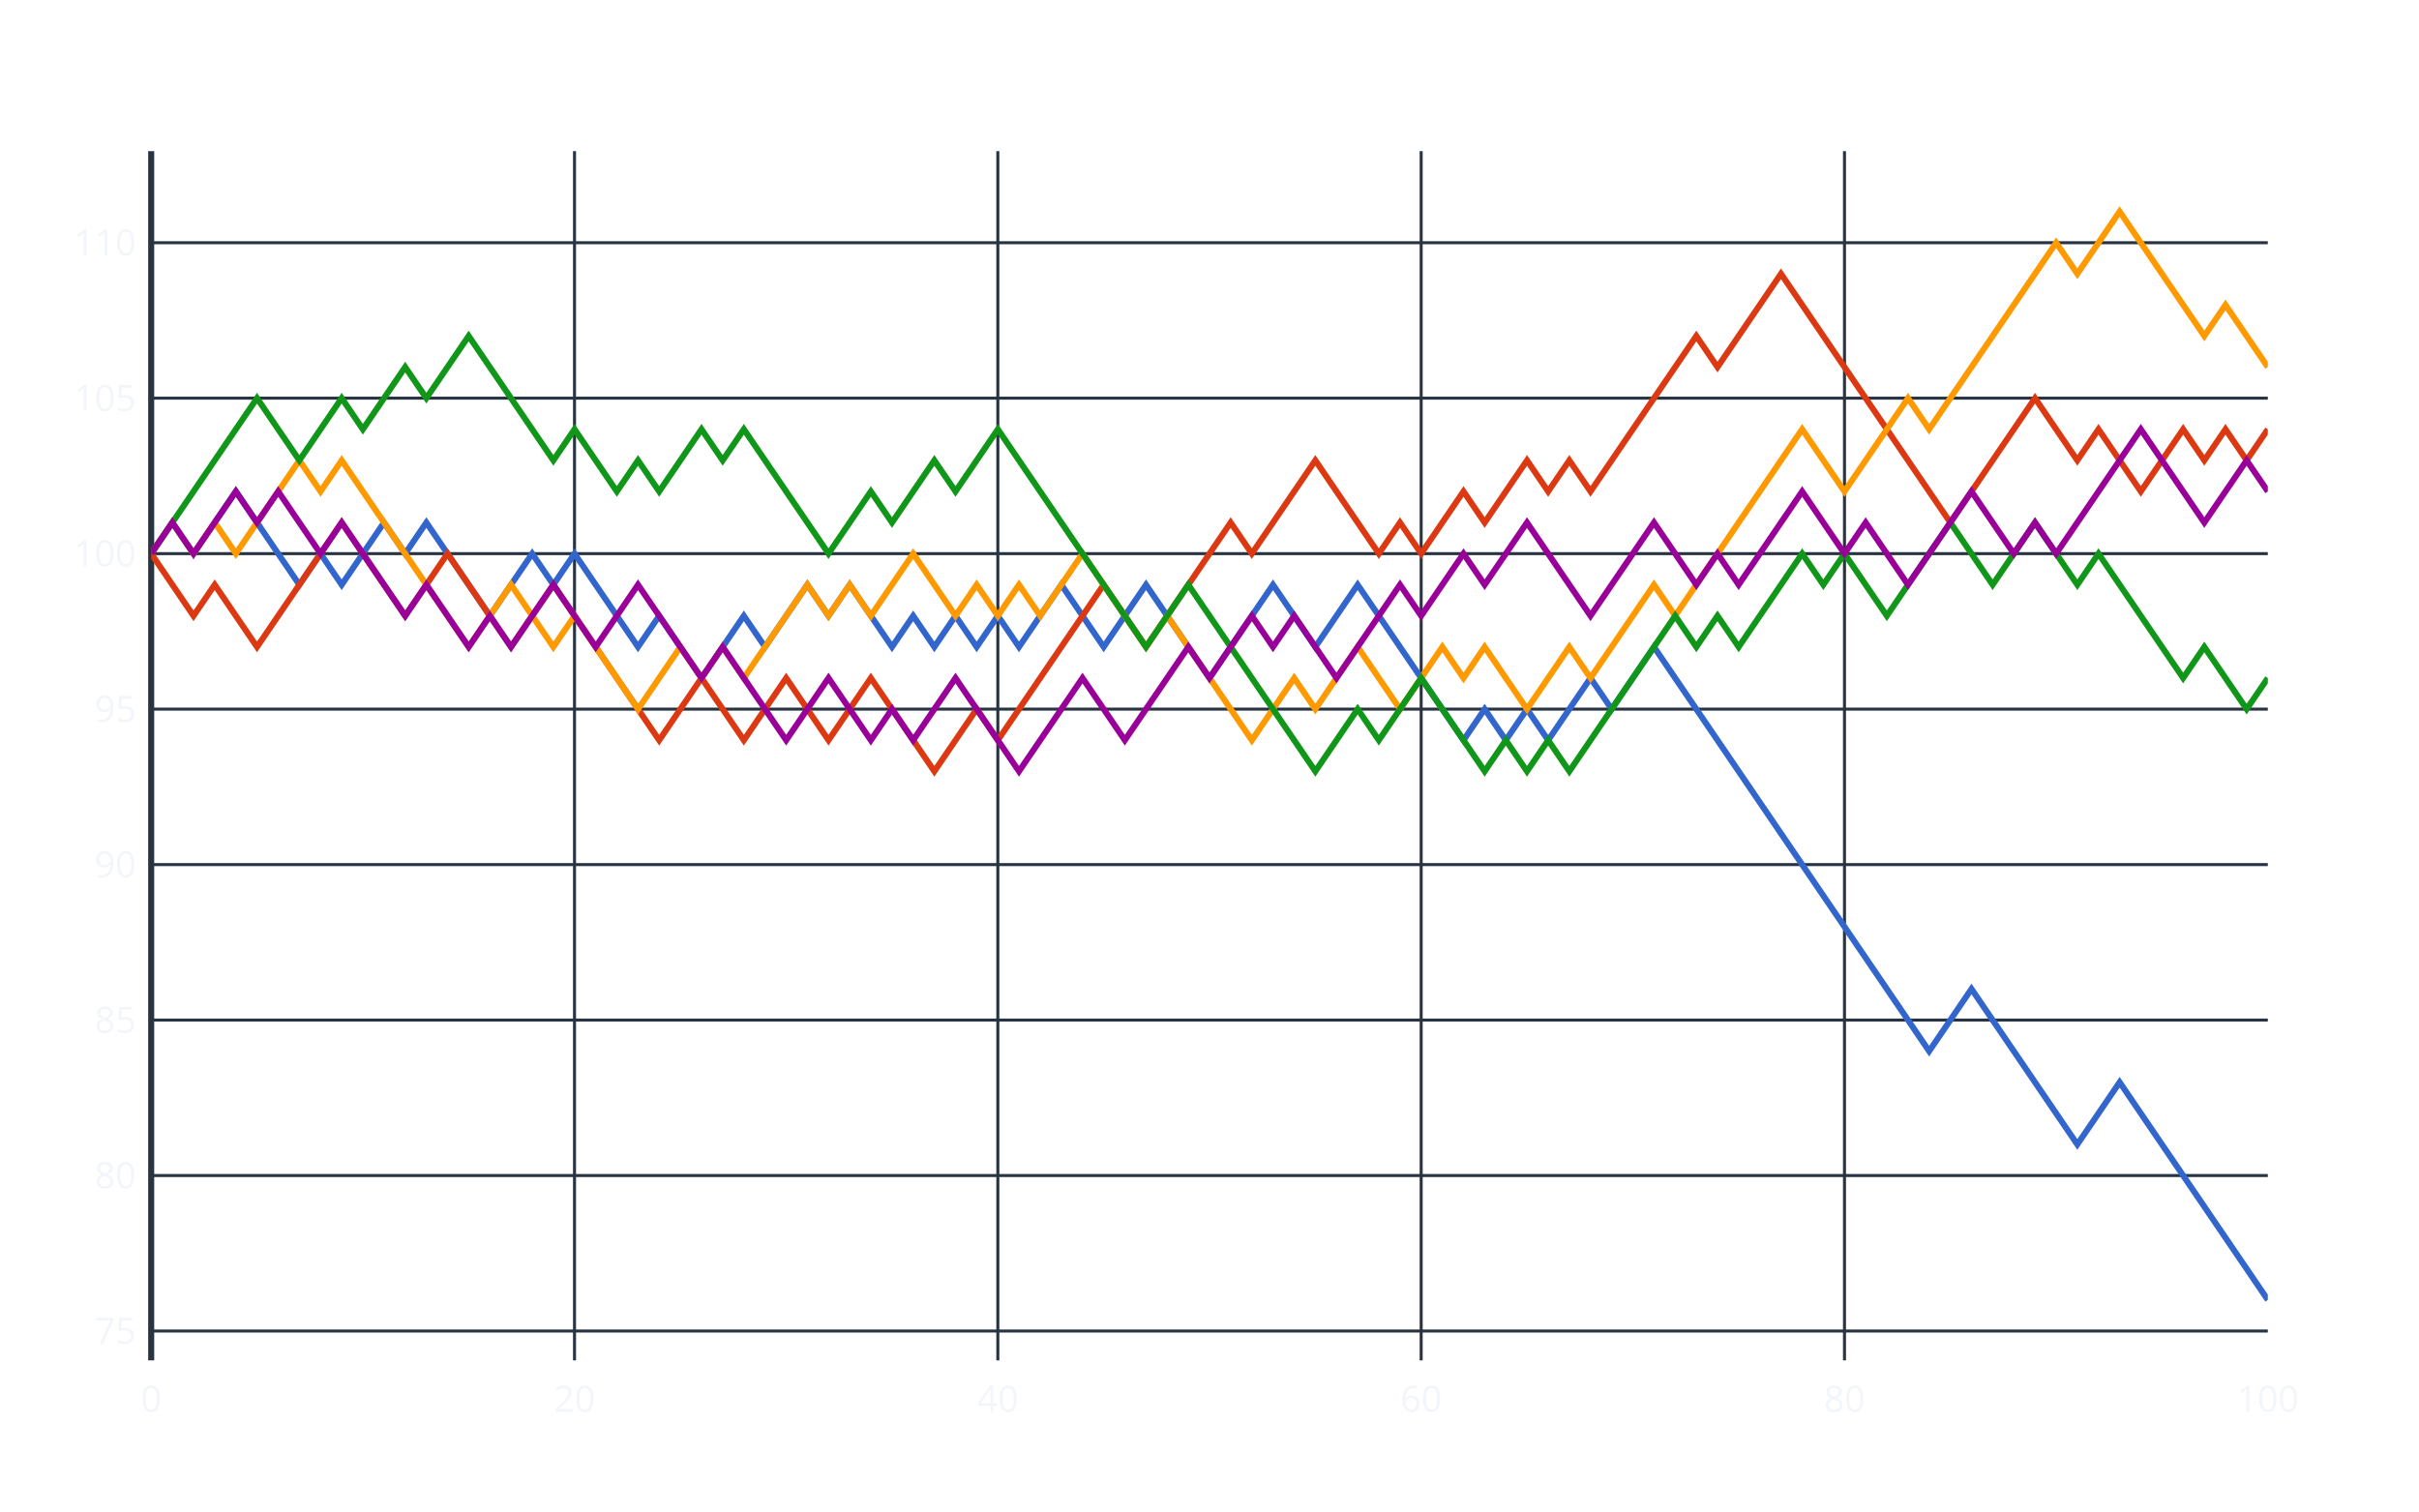
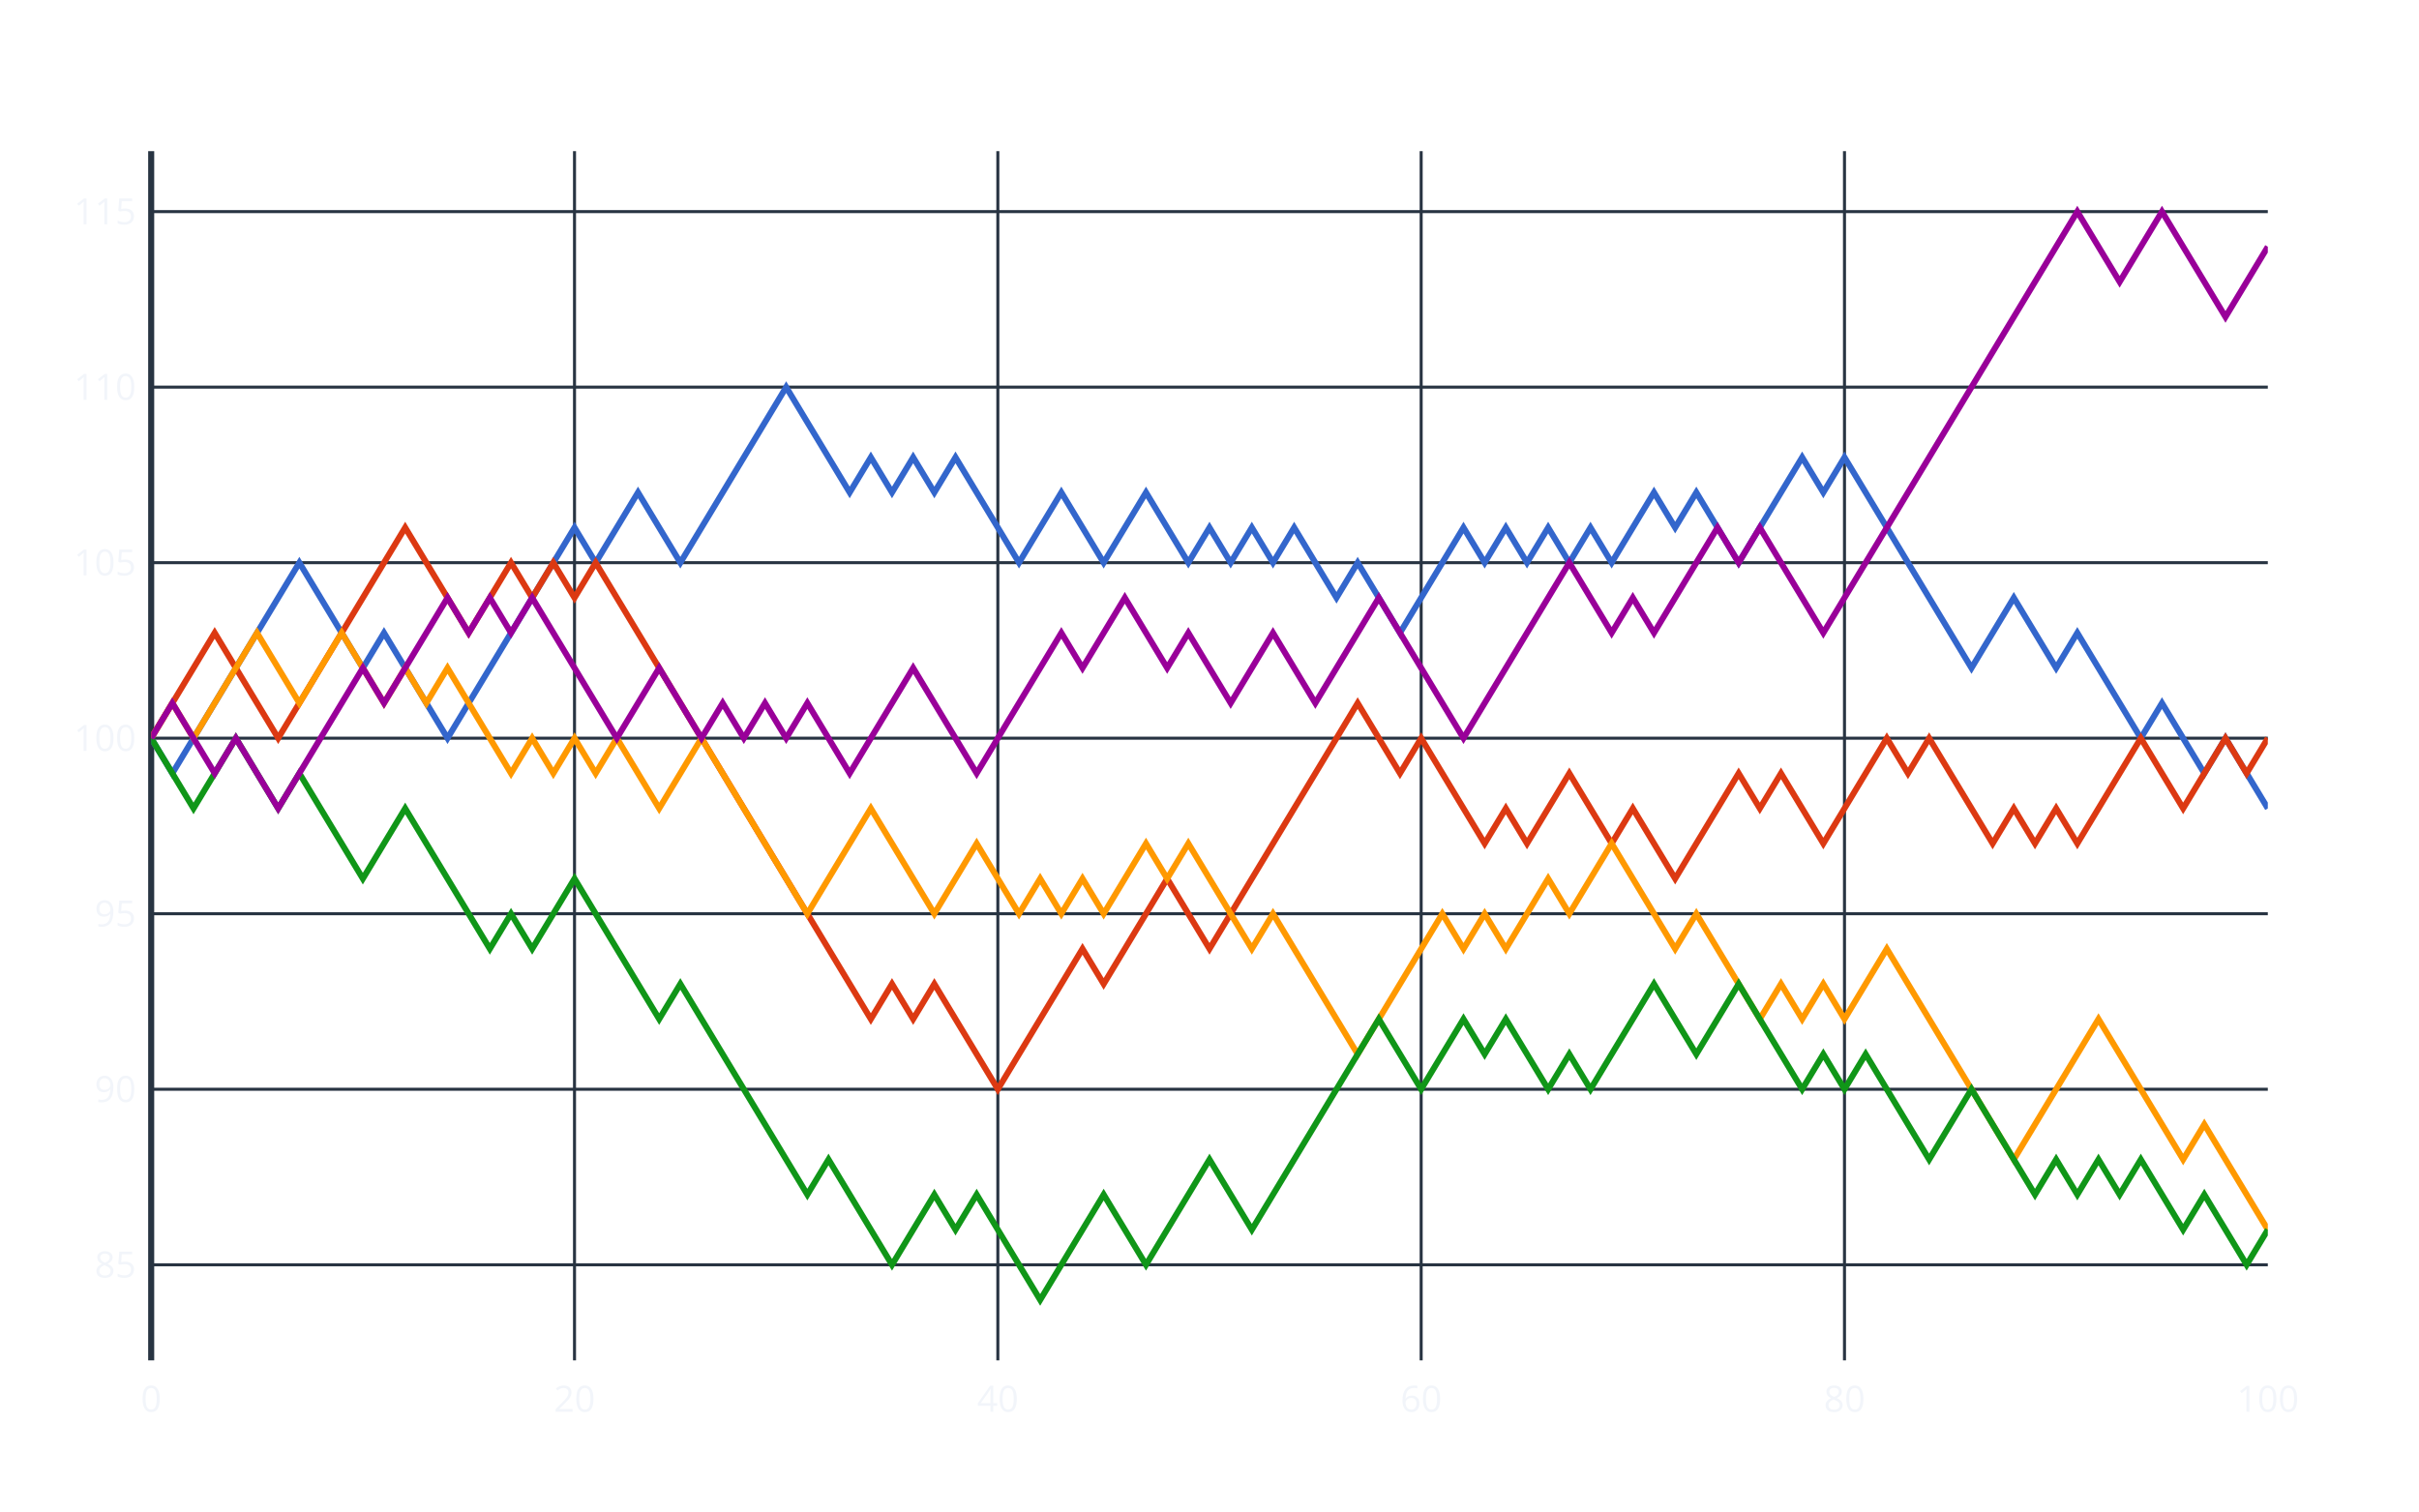
<svg xmlns="http://www.w3.org/2000/svg" class="main-svg" width="800" height="500" style="" viewBox="0 0 800 500">
  <rect x="0" y="0" width="800" height="500" style="fill: rgb(0, 0, 0); fill-opacity: 0;" />
-   <defs id="defs-5b412b">
+   <defs id="defs-c64aaa">
    <g class="clips">
-       <clipPath id="clip5b412bxyplot" class="plotclip">
+       <clipPath id="clipc64aaaxyplot" class="plotclip">
        <rect width="700" height="400" />
      </clipPath>
-       <clipPath class="axesclip" id="clip5b412bx">
+       <clipPath class="axesclip" id="clipc64aaax">
        <rect x="50" y="0" width="700" height="500" />
      </clipPath>
-       <clipPath class="axesclip" id="clip5b412by">
+       <clipPath class="axesclip" id="clipc64aaay">
        <rect x="0" y="50" width="800" height="400" />
      </clipPath>
-       <clipPath class="axesclip" id="clip5b412bxy">
+       <clipPath class="axesclip" id="clipc64aaaxy">
        <rect x="50" y="50" width="700" height="400" />
      </clipPath>
    </g>
    <g class="gradients" />
    <g class="patterns" />
  </defs>
  <g class="bglayer">
    <rect class="bg" x="46" y="46" width="708" height="408" style="fill: rgb(0, 0, 0); fill-opacity: 0; stroke-width: 0;" />
  </g>
  <g class="layer-below">
    <g class="imagelayer" />
    <g class="shapelayer" />
  </g>
  <g class="cartesianlayer">
    <g class="subplot xy">
      <g class="layer-subplot">
        <g class="shapelayer" />
        <g class="imagelayer" />
      </g>
      <g class="minor-gridlayer">
        <g class="x" />
        <g class="y" />
      </g>
      <g class="gridlayer">
        <g class="x">
          <path class="xgrid crisp" transform="translate(190,0)" d="M0,50v400" style="stroke: rgb(40, 52, 66); stroke-opacity: 1; stroke-width: 1px;" />
          <path class="xgrid crisp" transform="translate(330,0)" d="M0,50v400" style="stroke: rgb(40, 52, 66); stroke-opacity: 1; stroke-width: 1px;" />
          <path class="xgrid crisp" transform="translate(470,0)" d="M0,50v400" style="stroke: rgb(40, 52, 66); stroke-opacity: 1; stroke-width: 1px;" />
          <path class="xgrid crisp" transform="translate(610,0)" d="M0,50v400" style="stroke: rgb(40, 52, 66); stroke-opacity: 1; stroke-width: 1px;" />
        </g>
        <g class="y">
-           <path class="ygrid crisp" transform="translate(0,440.29)" d="M50,0h700" style="stroke: rgb(40, 52, 66); stroke-opacity: 1; stroke-width: 1px;" />
-           <path class="ygrid crisp" transform="translate(0,388.86)" d="M50,0h700" style="stroke: rgb(40, 52, 66); stroke-opacity: 1; stroke-width: 1px;" />
-           <path class="ygrid crisp" transform="translate(0,337.43)" d="M50,0h700" style="stroke: rgb(40, 52, 66); stroke-opacity: 1; stroke-width: 1px;" />
-           <path class="ygrid crisp" transform="translate(0,286)" d="M50,0h700" style="stroke: rgb(40, 52, 66); stroke-opacity: 1; stroke-width: 1px;" />
-           <path class="ygrid crisp" transform="translate(0,234.57)" d="M50,0h700" style="stroke: rgb(40, 52, 66); stroke-opacity: 1; stroke-width: 1px;" />
-           <path class="ygrid crisp" transform="translate(0,183.14)" d="M50,0h700" style="stroke: rgb(40, 52, 66); stroke-opacity: 1; stroke-width: 1px;" />
-           <path class="ygrid crisp" transform="translate(0,131.71)" d="M50,0h700" style="stroke: rgb(40, 52, 66); stroke-opacity: 1; stroke-width: 1px;" />
-           <path class="ygrid crisp" transform="translate(0,80.29)" d="M50,0h700" style="stroke: rgb(40, 52, 66); stroke-opacity: 1; stroke-width: 1px;" />
+           <path class="ygrid crisp" transform="translate(0,418.39)" d="M50,0h700" style="stroke: rgb(40, 52, 66); stroke-opacity: 1; stroke-width: 1px;" />
+           <path class="ygrid crisp" transform="translate(0,360.32)" d="M50,0h700" style="stroke: rgb(40, 52, 66); stroke-opacity: 1; stroke-width: 1px;" />
+           <path class="ygrid crisp" transform="translate(0,302.26)" d="M50,0h700" style="stroke: rgb(40, 52, 66); stroke-opacity: 1; stroke-width: 1px;" />
+           <path class="ygrid crisp" transform="translate(0,244.19)" d="M50,0h700" style="stroke: rgb(40, 52, 66); stroke-opacity: 1; stroke-width: 1px;" />
+           <path class="ygrid crisp" transform="translate(0,186.13)" d="M50,0h700" style="stroke: rgb(40, 52, 66); stroke-opacity: 1; stroke-width: 1px;" />
+           <path class="ygrid crisp" transform="translate(0,128.06)" d="M50,0h700" style="stroke: rgb(40, 52, 66); stroke-opacity: 1; stroke-width: 1px;" />
+           <path class="ygrid crisp" transform="translate(0,70)" d="M50,0h700" style="stroke: rgb(40, 52, 66); stroke-opacity: 1; stroke-width: 1px;" />
        </g>
      </g>
      <g class="zerolinelayer">
        <path class="xzl zl crisp" transform="translate(50,0)" d="M0,50v400" style="stroke: rgb(40, 52, 66); stroke-opacity: 1; stroke-width: 2px;" />
      </g>
      <path class="xlines-below" />
      <path class="ylines-below" />
      <g class="overlines-below" />
      <g class="xaxislayer-below" />
      <g class="yaxislayer-below" />
      <g class="overaxes-below" />
-       <g class="plot" transform="translate(50,50)" clip-path="url(#clip5b412bxyplot)">
+       <g class="plot" transform="translate(50,50)" clip-path="url(#clipc64aaaxyplot)">
        <g class="scatterlayer mlayer">
-           <g class="trace scatter tracebb29a5" style="stroke-miterlimit: 2; opacity: 1;">
+           <g class="trace scatter tracef526df" style="stroke-miterlimit: 2; opacity: 1;">
            <g class="fills" />
            <g class="errorbars" />
            <g class="lines">
-               <path class="js-line" d="M0,133.14L7,122.86L14,133.14L28,112.57L35,122.86L49,143.43L56,133.14L63,143.43L70,133.14L77,122.86L84,133.14L91,122.86L98,133.14L112,153.71L119,143.43L126,133.14L133,143.43L140,133.14L147,143.43L161,164L168,153.71L182,174.29L189,164L196,153.71L203,164L217,143.43L224,153.71L231,143.43L238,153.71L245,164L252,153.71L259,164L266,153.71L273,164L280,153.71L287,164L294,153.71L301,143.43L308,153.71L315,164L322,153.71L329,143.43L336,153.71L350,174.29L357,164L371,143.43L378,153.71L385,164L392,153.71L399,143.43L406,153.71L434,194.86L441,184.57L448,194.86L455,184.57L462,194.86L469,184.57L476,174.29L483,184.57L497,164L504,174.29L588,297.71L595,287.43L602,277.14L609,287.43L637,328.57L644,318.29L651,308L658,318.29L700,380" style="vector-effect: none; fill: none; stroke: rgb(51, 102, 204); stroke-opacity: 1; stroke-width: 2px; opacity: 1;" />
+               <path class="js-line" d="M0,194.19L7,205.81L14,194.19L49,136.13L56,147.74L70,170.97L77,159.35L98,194.19L105,182.58L140,124.52L147,136.13L161,112.9L168,124.52L175,136.13L182,124.52L210,78.06L217,89.68L231,112.9L238,101.29L245,112.9L252,101.29L259,112.9L266,101.29L287,136.13L294,124.52L301,112.9L308,124.52L315,136.13L322,124.52L329,112.9L336,124.52L343,136.13L350,124.52L357,136.13L364,124.52L371,136.13L378,124.52L392,147.74L399,136.13L413,159.35L420,147.74L434,124.52L441,136.13L448,124.52L455,136.13L462,124.52L469,136.13L476,124.52L483,136.13L497,112.9L504,124.52L511,112.9L518,124.52L525,136.13L532,124.52L546,101.29L553,112.9L560,101.29L567,112.9L602,170.97L609,159.35L616,147.74L623,159.35L630,170.97L637,159.35L658,194.19L665,182.58L679,205.81L686,194.19L700,217.42" style="vector-effect: none; fill: none; stroke: rgb(51, 102, 204); stroke-opacity: 1; stroke-width: 2px; opacity: 1;" />
            </g>
            <g class="points" />
            <g class="text" />
          </g>
-           <g class="trace scatter trace8d0fa4" style="stroke-miterlimit: 2; opacity: 1;">
+           <g class="trace scatter trace9cd233" style="stroke-miterlimit: 2; opacity: 1;">
            <g class="fills" />
            <g class="errorbars" />
            <g class="lines">
-               <path class="js-line" d="M0,133.14L14,153.71L21,143.43L35,164L42,153.71L63,122.86L70,133.14L84,153.71L91,143.43L98,133.14L105,143.43L119,164L126,153.71L133,143.43L140,153.71L168,194.86L175,184.57L182,174.29L189,184.57L196,194.86L203,184.57L210,174.29L217,184.57L224,194.86L231,184.57L238,174.29L245,184.57L259,205.14L266,194.86L273,184.57L280,194.86L315,143.43L322,153.71L329,164L336,153.71L357,122.86L364,133.14L385,102.29L392,112.57L406,133.14L413,122.86L420,133.14L427,122.86L434,112.57L441,122.86L455,102.29L462,112.57L469,102.29L476,112.57L511,61.14L518,71.43L539,40.57L546,50.86L595,122.86L602,112.57L623,81.71L630,92L637,102.29L644,92L658,112.57L665,102.29L672,92L679,102.29L686,92L693,102.29L700,92" style="vector-effect: none; fill: none; stroke: rgb(220, 57, 18); stroke-opacity: 1; stroke-width: 2px; opacity: 1;" />
+               <path class="js-line" d="M0,194.19L21,159.35L28,170.97L42,194.19L49,182.58L84,124.52L91,136.13L105,159.35L112,147.74L119,136.13L126,147.74L133,136.13L140,147.74L147,136.13L154,147.74L238,287.1L245,275.48L252,287.1L259,275.48L280,310.32L287,298.71L308,263.87L315,275.48L336,240.65L343,252.26L350,263.87L357,252.26L399,182.58L406,194.19L413,205.81L420,194.19L441,229.03L448,217.42L455,229.03L462,217.42L469,205.81L476,217.42L483,229.03L490,217.42L504,240.65L511,229.03L525,205.81L532,217.42L539,205.81L546,217.42L553,229.03L560,217.42L574,194.19L581,205.81L588,194.19L595,205.81L609,229.03L616,217.42L623,229.03L630,217.42L637,229.03L644,217.42L658,194.19L665,205.81L672,217.42L679,205.81L686,194.19L693,205.81L700,194.19" style="vector-effect: none; fill: none; stroke: rgb(220, 57, 18); stroke-opacity: 1; stroke-width: 2px; opacity: 1;" />
            </g>
            <g class="points" />
            <g class="text" />
          </g>
-           <g class="trace scatter trace3740fb" style="stroke-miterlimit: 2; opacity: 1;">
+           <g class="trace scatter tracea42e31" style="stroke-miterlimit: 2; opacity: 1;">
            <g class="fills" />
            <g class="errorbars" />
            <g class="lines">
-               <path class="js-line" d="M0,133.14L7,122.86L14,133.14L21,122.86L28,133.14L49,102.29L56,112.57L63,102.29L70,112.57L105,164L112,153.71L119,143.43L126,153.71L133,164L140,153.71L161,184.57L168,174.29L175,164L182,174.29L189,164L196,174.29L217,143.43L224,153.71L231,143.43L238,153.71L252,133.14L259,143.43L266,153.71L273,143.43L280,153.71L287,143.43L294,153.71L301,143.43L308,133.14L315,143.43L329,164L336,153.71L364,194.86L371,184.57L378,174.29L385,184.57L399,164L406,174.29L413,184.57L420,174.29L427,164L434,174.29L441,164L448,174.29L455,184.57L462,174.29L469,164L476,174.29L497,143.43L504,153.71L546,92L553,102.29L560,112.57L567,102.29L581,81.71L588,92L630,30.29L637,40.57L651,20L658,30.29L679,61.14L686,50.86L700,71.43" style="vector-effect: none; fill: none; stroke: rgb(255, 153, 0); stroke-opacity: 1; stroke-width: 2px; opacity: 1;" />
+               <path class="js-line" d="M0,194.19L7,182.58L14,194.19L35,159.35L42,170.97L49,182.58L56,170.97L63,159.35L70,170.97L77,182.58L84,170.97L91,182.58L98,170.97L119,205.81L126,194.19L133,205.81L140,194.19L147,205.81L154,194.19L168,217.42L175,205.81L182,194.19L189,205.81L217,252.26L224,240.65L238,217.42L245,229.03L259,252.26L266,240.65L273,229.03L280,240.65L287,252.26L294,240.65L301,252.26L308,240.65L315,252.26L322,240.65L329,229.03L336,240.65L343,229.03L350,240.65L364,263.87L371,252.26L399,298.71L406,287.1L427,252.26L434,263.87L441,252.26L448,263.87L462,240.65L469,252.26L483,229.03L490,240.65L504,263.87L511,252.26L532,287.1L539,275.48L546,287.1L553,275.48L560,287.1L567,275.48L574,263.87L581,275.48L616,333.55L623,321.94L644,287.1L651,298.71L672,333.55L679,321.94L700,356.77" style="vector-effect: none; fill: none; stroke: rgb(255, 153, 0); stroke-opacity: 1; stroke-width: 2px; opacity: 1;" />
            </g>
            <g class="points" />
            <g class="text" />
          </g>
-           <g class="trace scatter trace9ea38c" style="stroke-miterlimit: 2; opacity: 1;">
+           <g class="trace scatter traceba1ce2" style="stroke-miterlimit: 2; opacity: 1;">
            <g class="fills" />
            <g class="errorbars" />
            <g class="lines">
-               <path class="js-line" d="M0,133.14L35,81.71L42,92L49,102.29L56,92L63,81.71L70,92L84,71.43L91,81.71L105,61.14L112,71.43L133,102.29L140,92L154,112.57L161,102.29L168,112.57L175,102.29L182,92L189,102.29L196,92L203,102.29L224,133.14L231,122.86L238,112.57L245,122.86L259,102.29L266,112.57L280,92L287,102.29L329,164L336,153.71L343,143.43L350,153.71L385,205.14L392,194.86L399,184.57L406,194.86L420,174.29L427,184.57L441,205.14L448,194.86L455,205.14L462,194.86L469,205.14L476,194.86L504,153.71L511,164L518,153.71L525,164L546,133.14L553,143.43L560,133.14L567,143.43L574,153.71L581,143.43L595,122.86L602,133.14L609,143.43L616,133.14L623,122.86L630,133.14L637,143.43L644,133.14L672,174.29L679,164L693,184.57L700,174.29" style="vector-effect: none; fill: none; stroke: rgb(16, 150, 24); stroke-opacity: 1; stroke-width: 2px; opacity: 1;" />
+               <path class="js-line" d="M0,194.19L14,217.42L21,205.81L28,194.19L35,205.81L42,217.42L49,205.81L70,240.65L77,229.03L84,217.42L91,229.03L112,263.87L119,252.26L126,263.87L133,252.26L140,240.65L147,252.26L168,287.1L175,275.48L217,345.16L224,333.55L245,368.39L252,356.77L259,345.16L266,356.77L273,345.16L280,356.77L294,380L301,368.39L315,345.16L322,356.77L329,368.39L336,356.77L350,333.55L357,345.16L364,356.77L371,345.16L406,287.1L413,298.71L420,310.32L427,298.71L434,287.1L441,298.71L448,287.1L455,298.71L462,310.32L469,298.71L476,310.32L483,298.71L497,275.48L504,287.1L511,298.71L518,287.1L525,275.48L532,287.1L546,310.32L553,298.71L560,310.32L567,298.71L588,333.55L595,321.94L602,310.32L609,321.94L623,345.16L630,333.55L637,345.16L644,333.55L651,345.16L658,333.55L672,356.77L679,345.16L693,368.39L700,356.77" style="vector-effect: none; fill: none; stroke: rgb(16, 150, 24); stroke-opacity: 1; stroke-width: 2px; opacity: 1;" />
            </g>
            <g class="points" />
            <g class="text" />
          </g>
-           <g class="trace scatter trace70bdea" style="stroke-miterlimit: 2; opacity: 1;">
+           <g class="trace scatter trace4b7b93" style="stroke-miterlimit: 2; opacity: 1;">
            <g class="fills" />
            <g class="errorbars" />
            <g class="lines">
-               <path class="js-line" d="M0,133.14L7,122.86L14,133.14L28,112.57L35,122.86L42,112.57L49,122.86L56,133.14L63,122.86L84,153.71L91,143.43L105,164L112,153.71L119,164L126,153.71L133,143.43L140,153.71L147,164L154,153.71L161,143.43L168,153.71L182,174.29L189,164L210,194.86L217,184.57L224,174.29L231,184.57L238,194.86L245,184.57L252,194.86L259,184.57L266,174.29L273,184.57L287,205.14L294,194.86L308,174.29L315,184.57L322,194.86L329,184.57L343,164L350,174.29L364,153.71L371,164L378,153.71L385,164L392,174.29L399,164L413,143.43L420,153.71L434,133.14L441,143.43L455,122.86L462,133.14L476,153.71L483,143.43L497,122.86L504,133.14L511,143.43L518,133.14L525,143.43L532,133.14L546,112.57L553,122.86L560,133.14L567,122.86L581,143.43L588,133.14L602,112.57L609,122.86L616,133.14L623,122.86L630,133.14L637,122.86L658,92L665,102.29L679,122.86L686,112.57L693,102.29L700,112.57" style="vector-effect: none; fill: none; stroke: rgb(153, 0, 153); stroke-opacity: 1; stroke-width: 2px; opacity: 1;" />
+               <path class="js-line" d="M0,194.19L7,182.58L14,194.19L21,205.81L28,194.19L42,217.42L49,205.81L70,170.97L77,182.58L98,147.74L105,159.35L112,147.74L119,159.35L126,147.74L133,159.35L154,194.19L161,182.58L168,170.97L175,182.58L182,194.19L189,182.58L196,194.19L203,182.58L210,194.19L217,182.58L231,205.81L238,194.19L252,170.97L259,182.58L273,205.81L280,194.19L301,159.35L308,170.97L322,147.74L329,159.35L336,170.97L343,159.35L357,182.58L364,170.97L371,159.35L378,170.97L385,182.58L392,170.97L406,147.74L413,159.35L434,194.19L441,182.58L469,136.13L476,147.74L483,159.35L490,147.74L497,159.35L504,147.74L518,124.52L525,136.13L532,124.52L539,136.13L553,159.35L560,147.74L637,20L644,31.61L651,43.23L658,31.61L665,20L672,31.61L686,54.84L693,43.23L700,31.61" style="vector-effect: none; fill: none; stroke: rgb(153, 0, 153); stroke-opacity: 1; stroke-width: 2px; opacity: 1;" />
            </g>
            <g class="points" />
            <g class="text" />
          </g>
        </g>
      </g>
      <g class="overplot" />
      <path class="xlines-above crisp" d="M0,0" style="fill: none;" />
      <path class="ylines-above crisp" d="M0,0" style="fill: none;" />
      <g class="overlines-above" />
      <g class="xaxislayer-above">
        <g class="xtick">
          <text text-anchor="middle" x="0" y="467" transform="translate(50,0)" style="font-family: 'Open Sans', verdana, arial, sans-serif; font-size: 12px; fill: rgb(242, 245, 250); fill-opacity: 1; white-space: pre; opacity: 1;">0</text>
        </g>
        <g class="xtick">
          <text text-anchor="middle" x="0" y="467" style="font-family: 'Open Sans', verdana, arial, sans-serif; font-size: 12px; fill: rgb(242, 245, 250); fill-opacity: 1; white-space: pre; opacity: 1;" transform="translate(190,0)">20</text>
        </g>
        <g class="xtick">
          <text text-anchor="middle" x="0" y="467" style="font-family: 'Open Sans', verdana, arial, sans-serif; font-size: 12px; fill: rgb(242, 245, 250); fill-opacity: 1; white-space: pre; opacity: 1;" transform="translate(330,0)">40</text>
        </g>
        <g class="xtick">
          <text text-anchor="middle" x="0" y="467" style="font-family: 'Open Sans', verdana, arial, sans-serif; font-size: 12px; fill: rgb(242, 245, 250); fill-opacity: 1; white-space: pre; opacity: 1;" transform="translate(470,0)">60</text>
        </g>
        <g class="xtick">
          <text text-anchor="middle" x="0" y="467" style="font-family: 'Open Sans', verdana, arial, sans-serif; font-size: 12px; fill: rgb(242, 245, 250); fill-opacity: 1; white-space: pre; opacity: 1;" transform="translate(610,0)">80</text>
        </g>
        <g class="xtick">
          <text text-anchor="middle" x="0" y="467" style="font-family: 'Open Sans', verdana, arial, sans-serif; font-size: 12px; fill: rgb(242, 245, 250); fill-opacity: 1; white-space: pre; opacity: 1;" transform="translate(750,0)">100</text>
        </g>
      </g>
      <g class="yaxislayer-above">
        <g class="ytick">
-           <text text-anchor="end" x="45" y="4.2" transform="translate(0,440.29)" style="font-family: 'Open Sans', verdana, arial, sans-serif; font-size: 12px; fill: rgb(242, 245, 250); fill-opacity: 1; white-space: pre; opacity: 1;">75</text>
+           <text text-anchor="end" x="45" y="4.2" transform="translate(0,418.39)" style="font-family: 'Open Sans', verdana, arial, sans-serif; font-size: 12px; fill: rgb(242, 245, 250); fill-opacity: 1; white-space: pre; opacity: 1;">85</text>
        </g>
        <g class="ytick">
-           <text text-anchor="end" x="45" y="4.2" style="font-family: 'Open Sans', verdana, arial, sans-serif; font-size: 12px; fill: rgb(242, 245, 250); fill-opacity: 1; white-space: pre; opacity: 1;" transform="translate(0,388.86)">80</text>
+           <text text-anchor="end" x="45" y="4.2" style="font-family: 'Open Sans', verdana, arial, sans-serif; font-size: 12px; fill: rgb(242, 245, 250); fill-opacity: 1; white-space: pre; opacity: 1;" transform="translate(0,360.32)">90</text>
        </g>
        <g class="ytick">
-           <text text-anchor="end" x="45" y="4.2" style="font-family: 'Open Sans', verdana, arial, sans-serif; font-size: 12px; fill: rgb(242, 245, 250); fill-opacity: 1; white-space: pre; opacity: 1;" transform="translate(0,337.43)">85</text>
+           <text text-anchor="end" x="45" y="4.2" style="font-family: 'Open Sans', verdana, arial, sans-serif; font-size: 12px; fill: rgb(242, 245, 250); fill-opacity: 1; white-space: pre; opacity: 1;" transform="translate(0,302.26)">95</text>
        </g>
        <g class="ytick">
-           <text text-anchor="end" x="45" y="4.2" style="font-family: 'Open Sans', verdana, arial, sans-serif; font-size: 12px; fill: rgb(242, 245, 250); fill-opacity: 1; white-space: pre; opacity: 1;" transform="translate(0,286)">90</text>
+           <text text-anchor="end" x="45" y="4.2" style="font-family: 'Open Sans', verdana, arial, sans-serif; font-size: 12px; fill: rgb(242, 245, 250); fill-opacity: 1; white-space: pre; opacity: 1;" transform="translate(0,244.19)">100</text>
        </g>
        <g class="ytick">
-           <text text-anchor="end" x="45" y="4.2" style="font-family: 'Open Sans', verdana, arial, sans-serif; font-size: 12px; fill: rgb(242, 245, 250); fill-opacity: 1; white-space: pre; opacity: 1;" transform="translate(0,234.57)">95</text>
+           <text text-anchor="end" x="45" y="4.2" style="font-family: 'Open Sans', verdana, arial, sans-serif; font-size: 12px; fill: rgb(242, 245, 250); fill-opacity: 1; white-space: pre; opacity: 1;" transform="translate(0,186.13)">105</text>
        </g>
        <g class="ytick">
-           <text text-anchor="end" x="45" y="4.2" style="font-family: 'Open Sans', verdana, arial, sans-serif; font-size: 12px; fill: rgb(242, 245, 250); fill-opacity: 1; white-space: pre; opacity: 1;" transform="translate(0,183.14)">100</text>
+           <text text-anchor="end" x="45" y="4.2" style="font-family: 'Open Sans', verdana, arial, sans-serif; font-size: 12px; fill: rgb(242, 245, 250); fill-opacity: 1; white-space: pre; opacity: 1;" transform="translate(0,128.06)">110</text>
        </g>
        <g class="ytick">
-           <text text-anchor="end" x="45" y="4.2" style="font-family: 'Open Sans', verdana, arial, sans-serif; font-size: 12px; fill: rgb(242, 245, 250); fill-opacity: 1; white-space: pre; opacity: 1;" transform="translate(0,131.71)">105</text>
-         </g>
-         <g class="ytick">
-           <text text-anchor="end" x="45" y="4.2" style="font-family: 'Open Sans', verdana, arial, sans-serif; font-size: 12px; fill: rgb(242, 245, 250); fill-opacity: 1; white-space: pre; opacity: 1;" transform="translate(0,80.29)">110</text>
+           <text text-anchor="end" x="45" y="4.2" style="font-family: 'Open Sans', verdana, arial, sans-serif; font-size: 12px; fill: rgb(242, 245, 250); fill-opacity: 1; white-space: pre; opacity: 1;" transform="translate(0,70)">115</text>
        </g>
      </g>
      <g class="overaxes-above" />
    </g>
  </g>
  <g class="polarlayer" />
  <g class="smithlayer" />
  <g class="ternarylayer" />
  <g class="geolayer" />
  <g class="funnelarealayer" />
  <g class="pielayer" />
  <g class="iciclelayer" />
  <g class="treemaplayer" />
  <g class="sunburstlayer" />
  <g class="glimages" />
-   <defs id="topdefs-5b412b">
+   <defs id="topdefs-c64aaa">
    <g class="clips" />
  </defs>
  <g class="layer-above">
    <g class="imagelayer" />
    <g class="shapelayer" />
  </g>
  <g class="infolayer">
    <g class="g-gtitle" />
    <g class="g-xtitle" />
    <g class="g-ytitle" />
  </g>
</svg>
